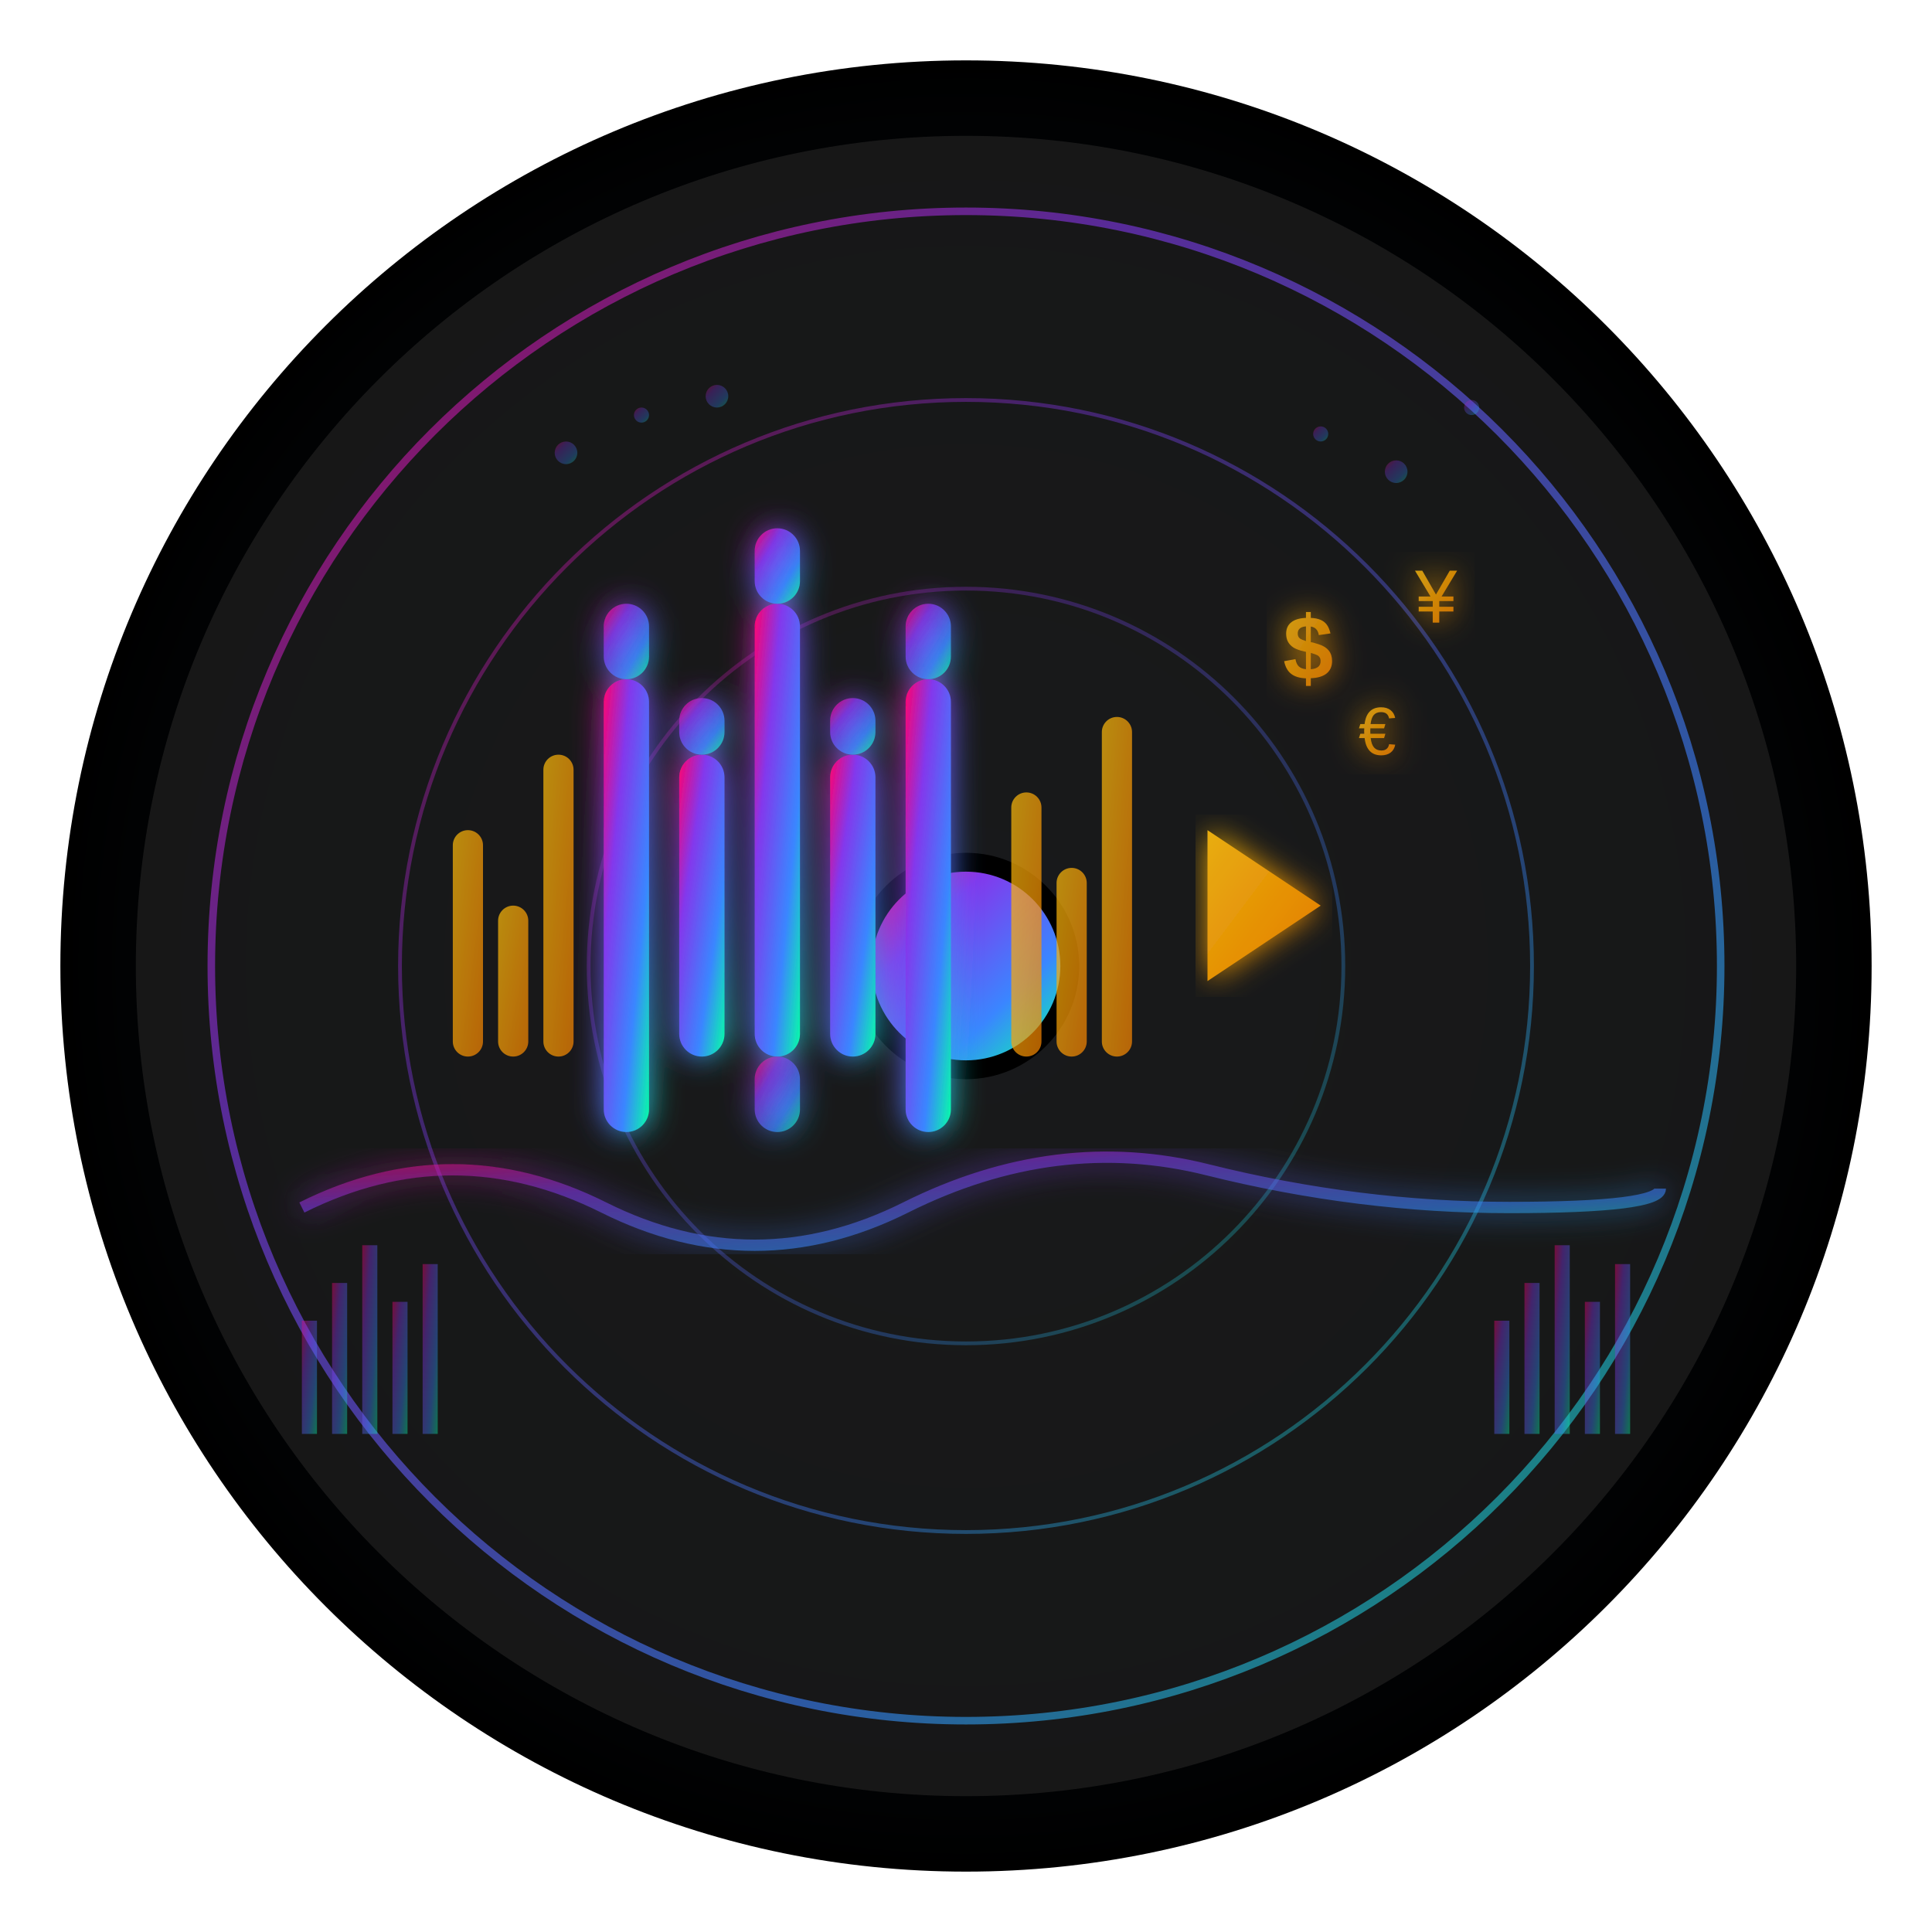
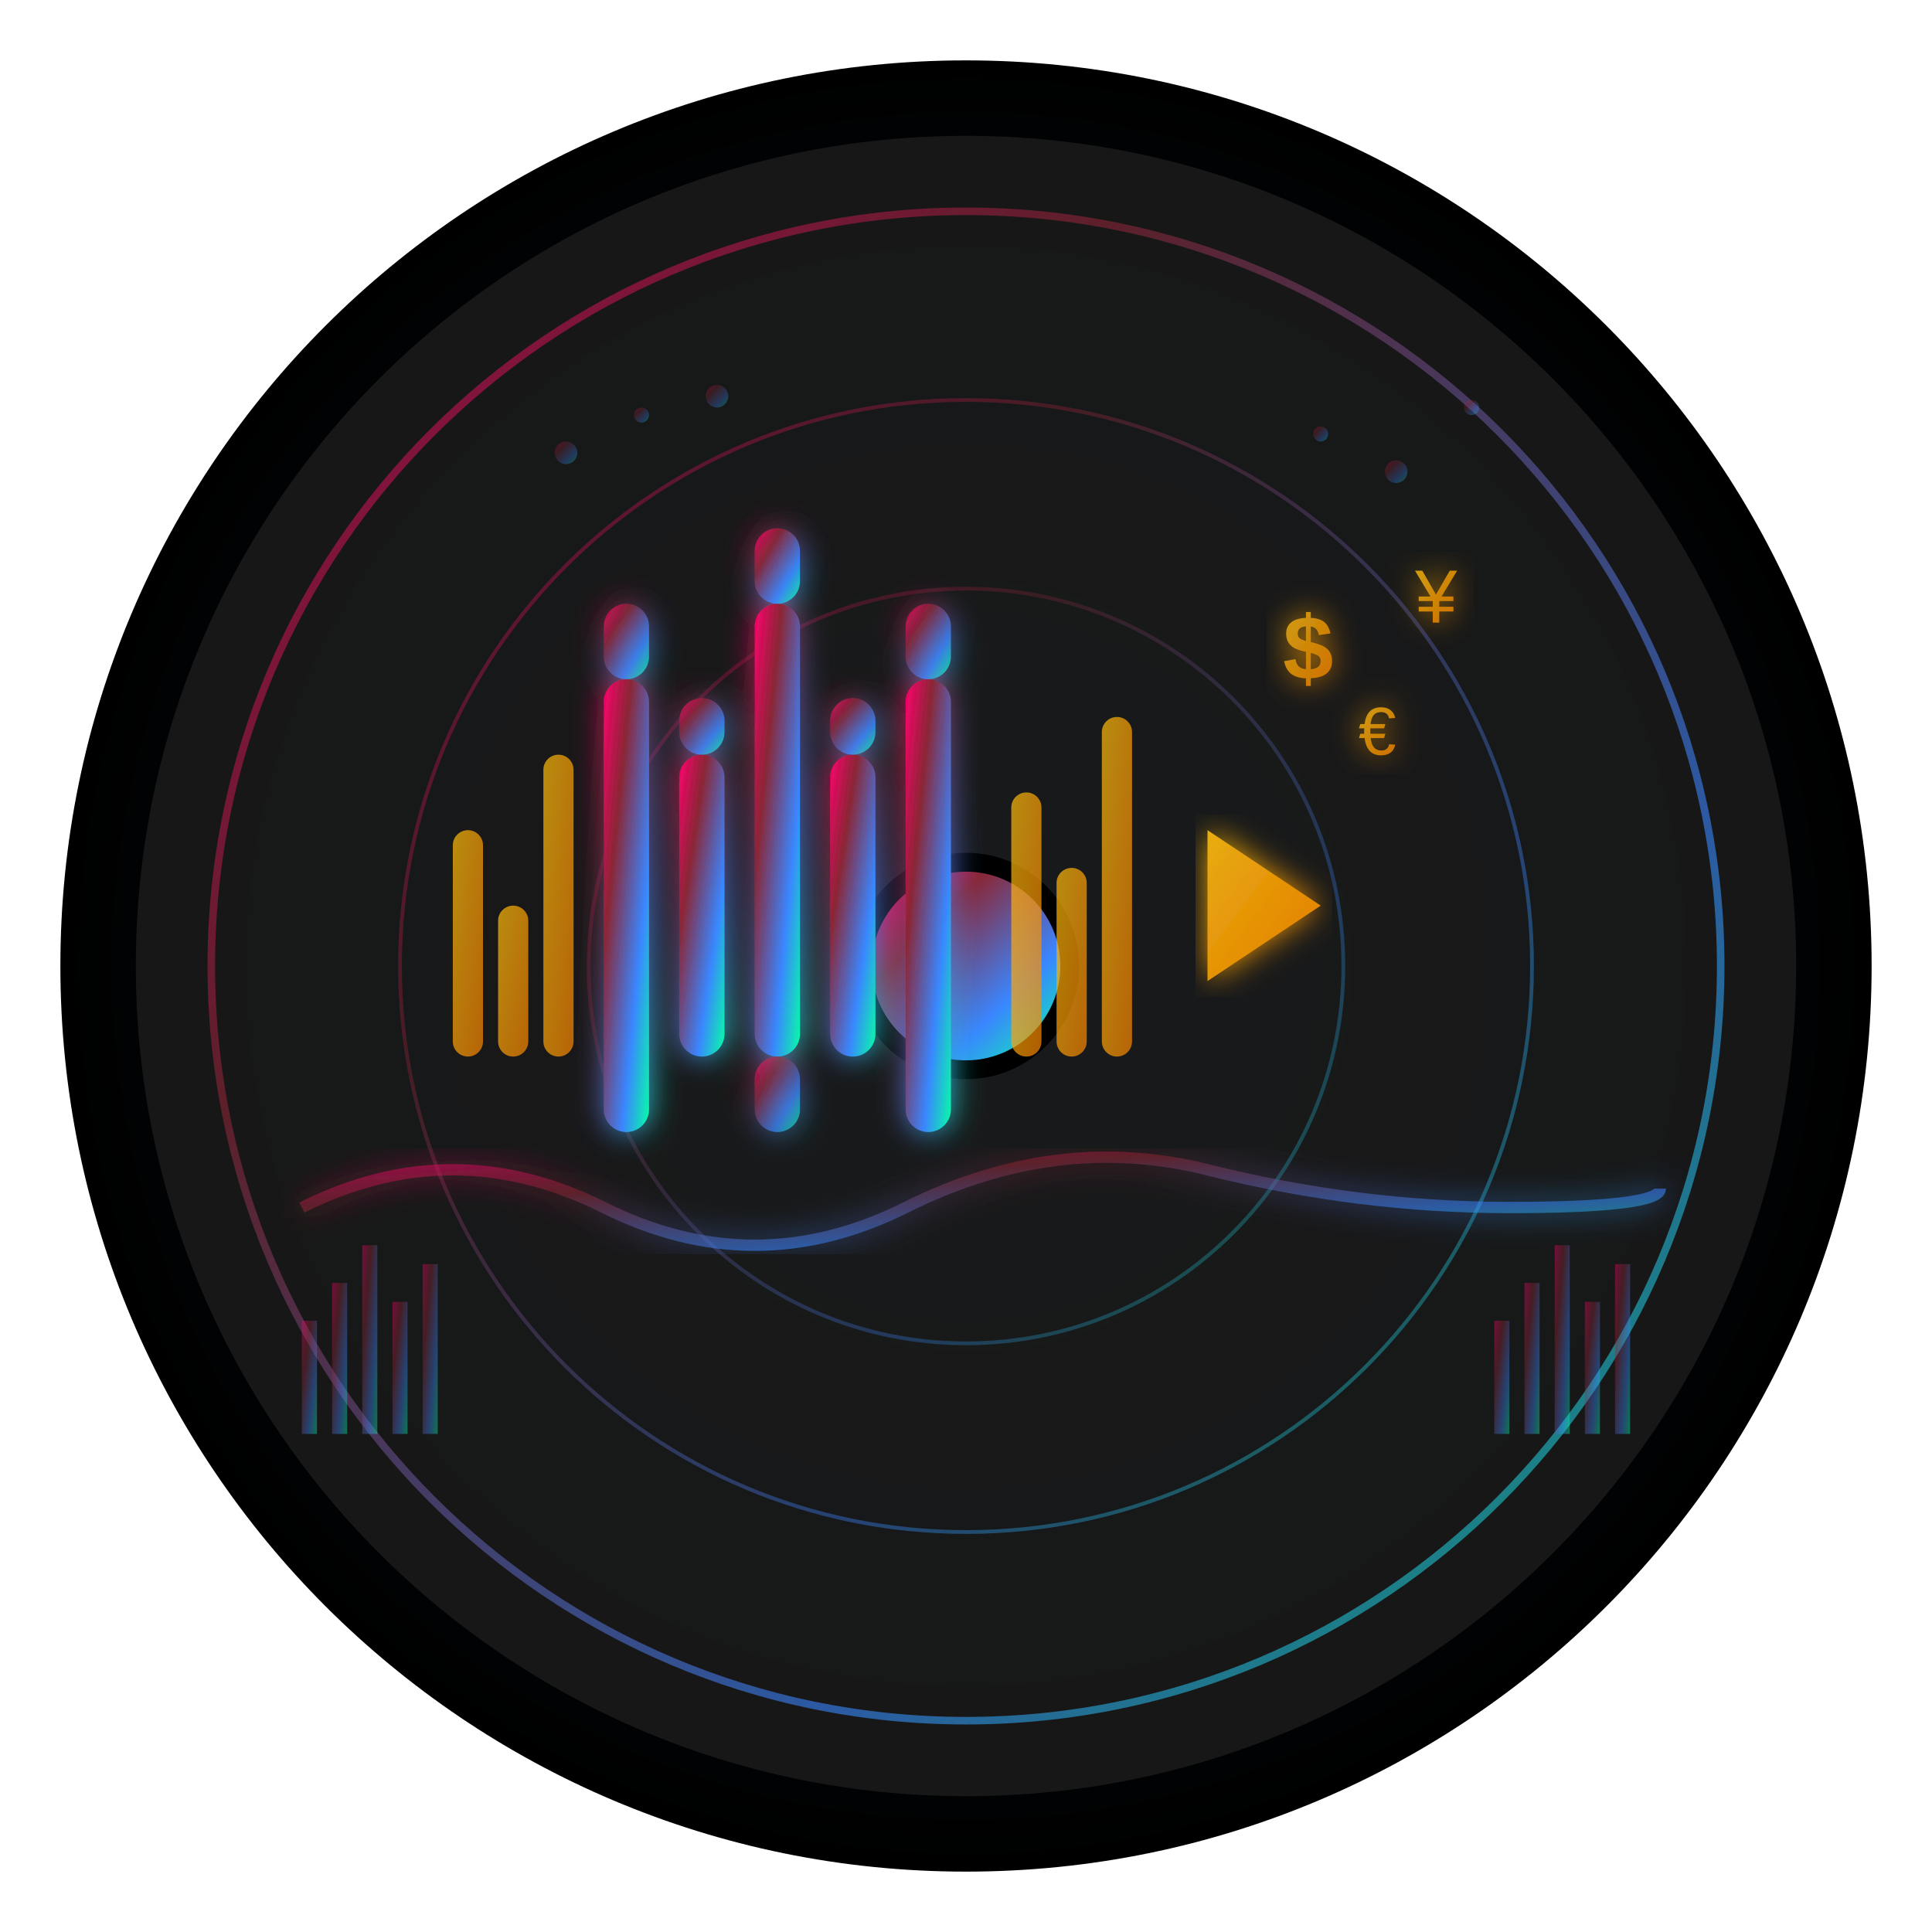
<svg xmlns="http://www.w3.org/2000/svg" width="512" height="512" viewBox="0 0 512 512">
  <defs>
    <linearGradient id="neonGradient" x1="0%" y1="0%" x2="100%" y2="100%">
      <stop offset="0%" style="stop-color:#ff006e;stop-opacity:1" />
-       <stop offset="30%" style="stop-color:#8338ec;stop-opacity:1" />
+       <stop offset="30%" style="stop-color:#8B2635;stop-opacity:1" />
      <stop offset="70%" style="stop-color:#3a86ff;stop-opacity:1" />
      <stop offset="100%" style="stop-color:#06ffa5;stop-opacity:1" />
    </linearGradient>
    <linearGradient id="goldGradient" x1="0%" y1="0%" x2="100%" y2="100%">
      <stop offset="0%" style="stop-color:#ffbe0b;stop-opacity:1" />
      <stop offset="100%" style="stop-color:#fb8500;stop-opacity:1" />
    </linearGradient>
    <radialGradient id="backgroundGrad" cx="50%" cy="50%" r="50%">
      <stop offset="0%" style="stop-color:#0d1b2a;stop-opacity:1" />
      <stop offset="100%" style="stop-color:#000000;stop-opacity:1" />
    </radialGradient>
    <filter id="glitch">
      <feColorMatrix type="matrix" values="1 0 0 0 0  0 0.8 0 0 0  0 0 0.8 0 0  0 0 0 1 0" />
    </filter>
    <filter id="neonGlow">
      <feGaussianBlur stdDeviation="4" result="coloredBlur" />
      <feMerge>
        <feMergeNode in="coloredBlur" />
        <feMergeNode in="SourceGraphic" />
      </feMerge>
    </filter>
  </defs>
  <circle cx="256" cy="256" r="240" fill="url(#backgroundGrad)" />
  <circle cx="256" cy="256" r="220" fill="#1a1a1a" opacity="0.9" />
  <circle cx="256" cy="256" r="200" fill="none" stroke="url(#neonGradient)" stroke-width="2" opacity="0.6" />
  <circle cx="256" cy="256" r="150" fill="none" stroke="url(#neonGradient)" stroke-width="1" opacity="0.4" />
  <circle cx="256" cy="256" r="100" fill="none" stroke="url(#neonGradient)" stroke-width="1" opacity="0.3" />
  <circle cx="256" cy="256" r="30" fill="#000" />
  <circle cx="256" cy="256" r="25" fill="url(#neonGradient)" />
  <g fill="url(#neonGradient)" filter="url(#neonGlow)">
    <rect x="160" y="180" width="12" height="120" rx="6" />
    <rect x="160" y="160" width="12" height="20" rx="6" opacity="0.8" />
    <rect x="180" y="200" width="12" height="80" rx="6" />
    <rect x="180" y="185" width="12" height="15" rx="6" opacity="0.8" />
    <rect x="200" y="160" width="12" height="120" rx="6" />
    <rect x="200" y="140" width="12" height="20" rx="6" opacity="0.9" />
    <rect x="200" y="280" width="12" height="20" rx="6" opacity="0.7" />
    <rect x="220" y="200" width="12" height="80" rx="6" />
    <rect x="220" y="185" width="12" height="15" rx="6" opacity="0.8" />
    <rect x="240" y="180" width="12" height="120" rx="6" />
    <rect x="240" y="160" width="12" height="20" rx="6" opacity="0.8" />
  </g>
  <g fill="url(#goldGradient)" opacity="0.7">
    <rect x="120" y="220" width="8" height="60" rx="4" />
    <rect x="132" y="240" width="8" height="40" rx="4" />
    <rect x="144" y="200" width="8" height="80" rx="4" />
    <rect x="268" y="210" width="8" height="70" rx="4" />
    <rect x="280" y="230" width="8" height="50" rx="4" />
    <rect x="292" y="190" width="8" height="90" rx="4" />
  </g>
  <g fill="url(#neonGradient)" opacity="0.4">
    <rect x="80" y="350" width="4" height="30" />
    <rect x="88" y="340" width="4" height="40" />
    <rect x="96" y="330" width="4" height="50" />
    <rect x="104" y="345" width="4" height="35" />
    <rect x="112" y="335" width="4" height="45" />
    <rect x="396" y="350" width="4" height="30" />
    <rect x="404" y="340" width="4" height="40" />
    <rect x="412" y="330" width="4" height="50" />
    <rect x="420" y="345" width="4" height="35" />
    <rect x="428" y="335" width="4" height="45" />
  </g>
  <g fill="url(#goldGradient)" opacity="0.8" filter="url(#neonGlow)">
    <text x="340" y="180" font-family="Arial, sans-serif" font-size="24" font-weight="bold">$</text>
    <text x="360" y="200" font-family="Arial, sans-serif" font-size="18">€</text>
    <text x="375" y="165" font-family="Arial, sans-serif" font-size="20">¥</text>
  </g>
  <path d="M 80 320 Q 120 300 160 320 T 240 320 T 320 310 T 400 320 T 440 315" stroke="url(#neonGradient)" stroke-width="3" fill="none" opacity="0.6" filter="url(#neonGlow)" />
  <polygon points="320,220 320,260 350,240" fill="url(#goldGradient)" opacity="0.9" filter="url(#neonGlow)" />
  <g fill="url(#neonGradient)" opacity="0.3">
    <circle cx="150" cy="120" r="3" />
    <circle cx="170" cy="110" r="2" />
    <circle cx="190" cy="105" r="3" />
    <circle cx="350" cy="115" r="2" />
    <circle cx="370" cy="125" r="3" />
    <circle cx="390" cy="108" r="2" />
  </g>
</svg>
